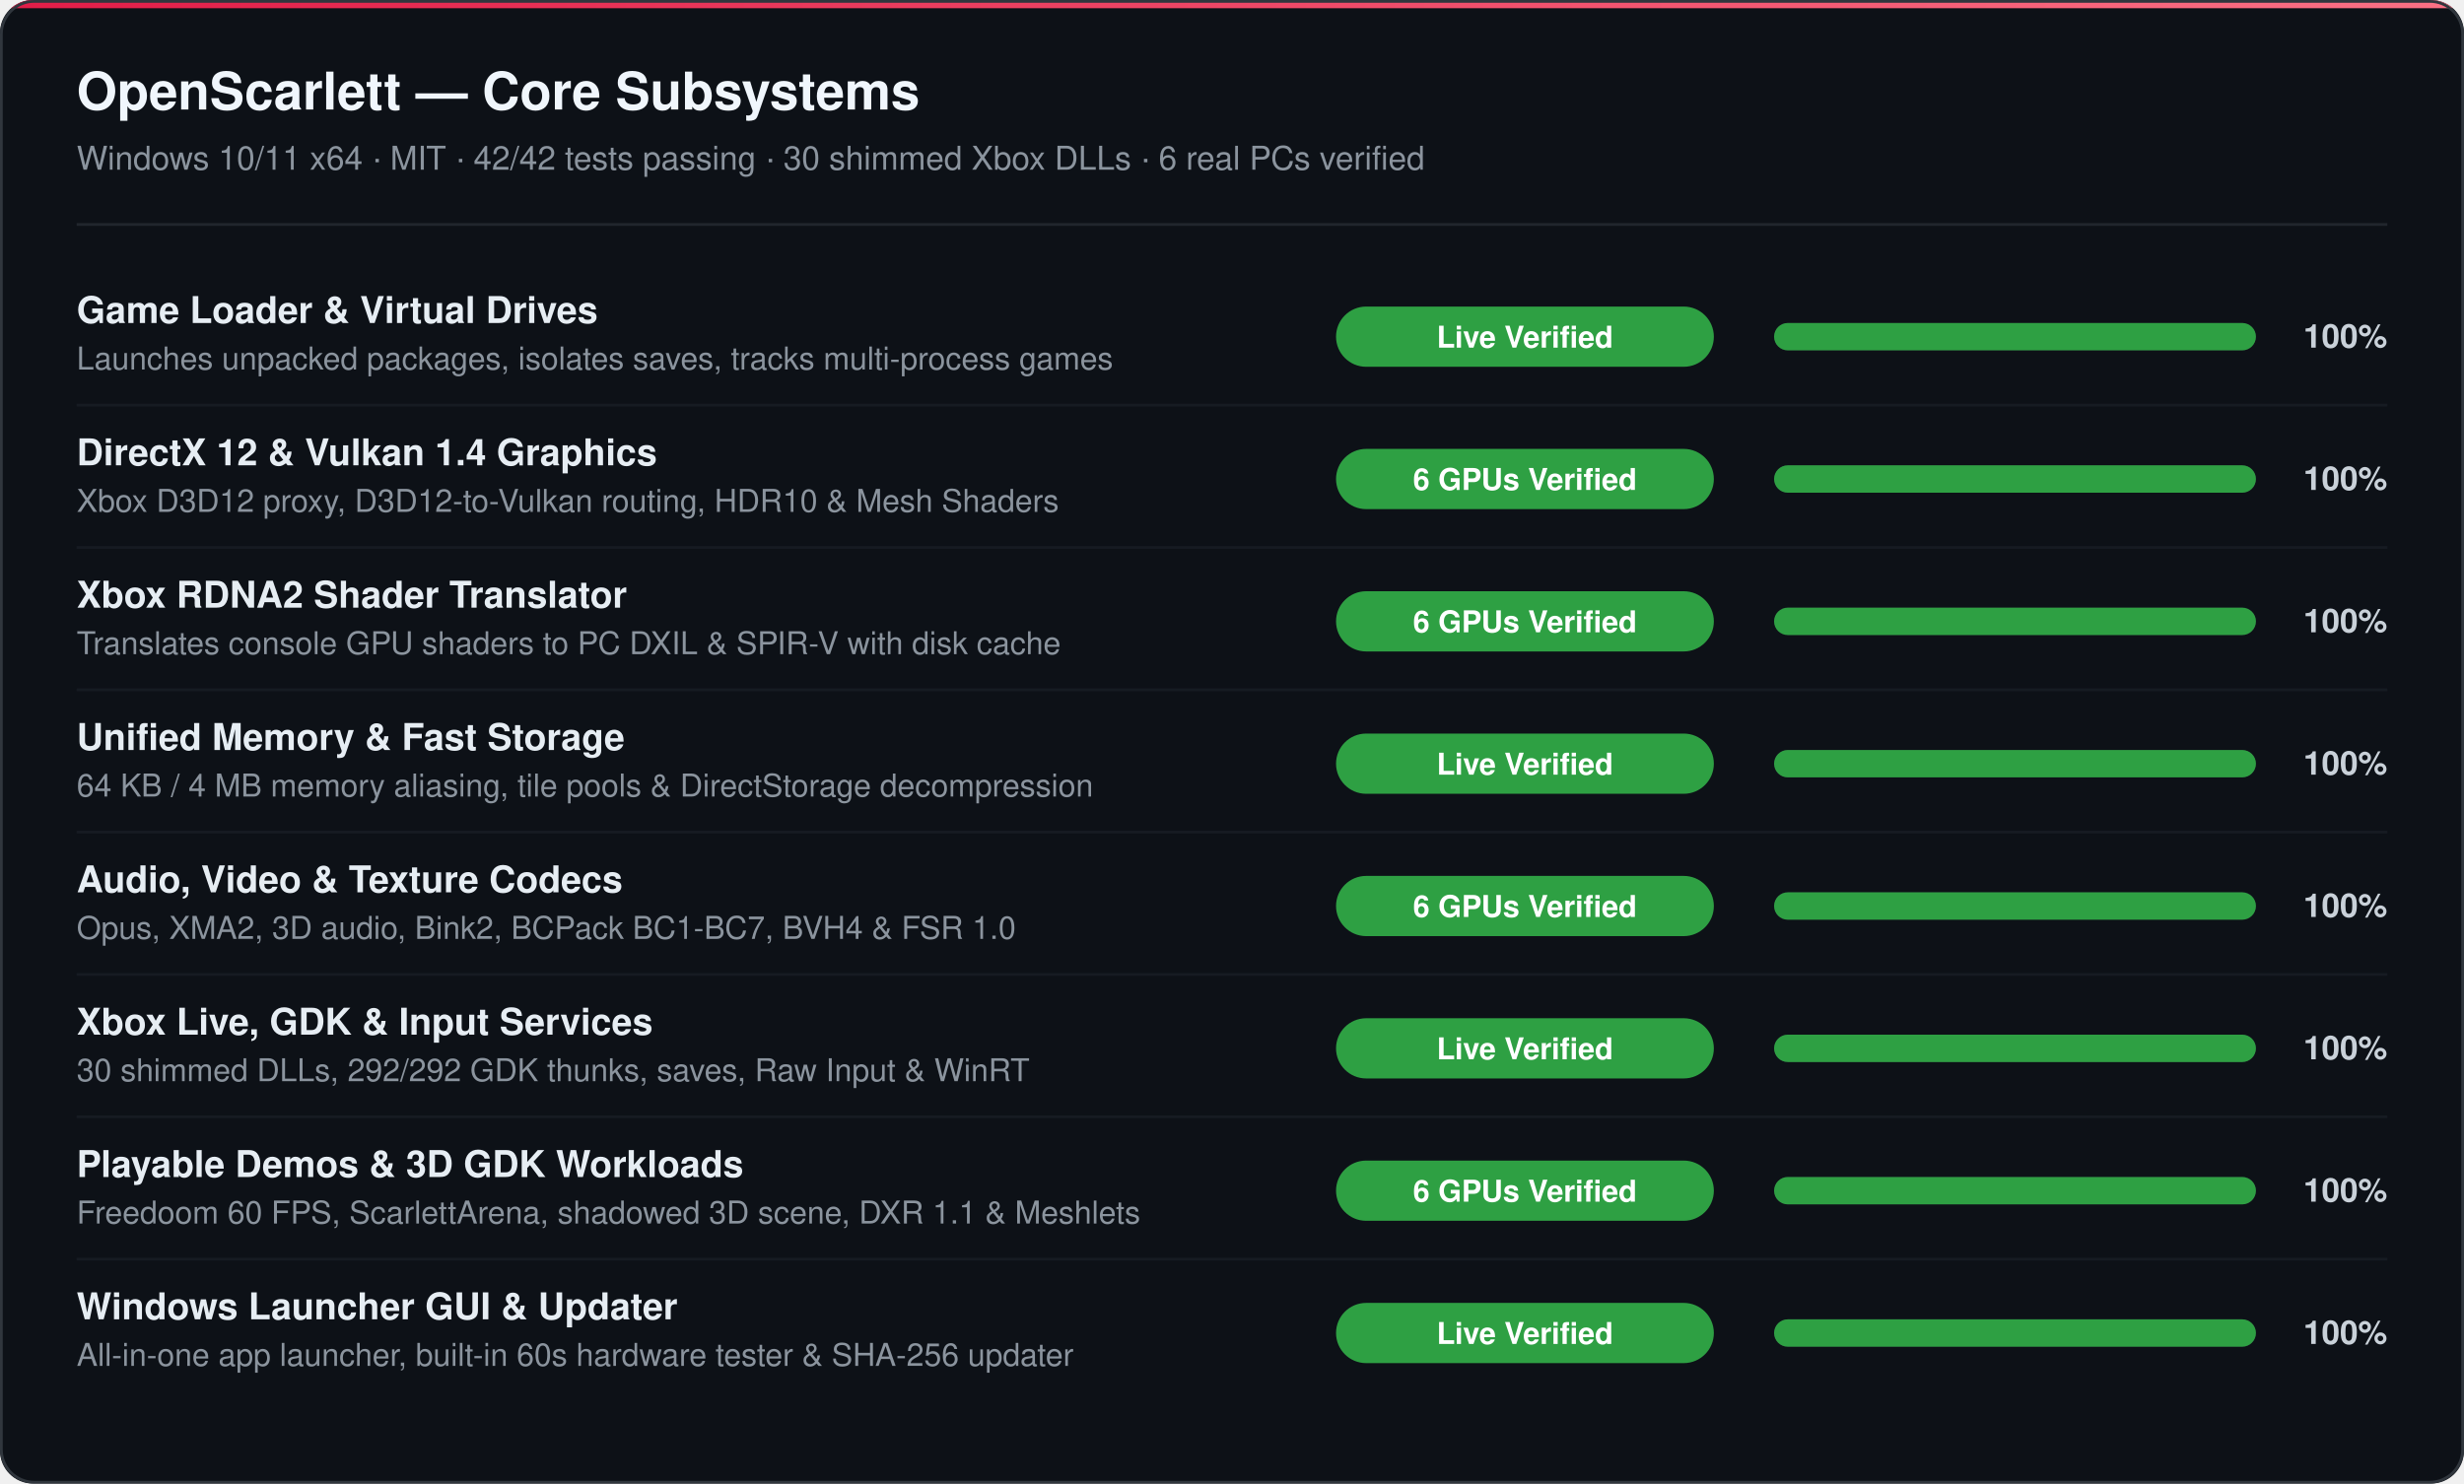
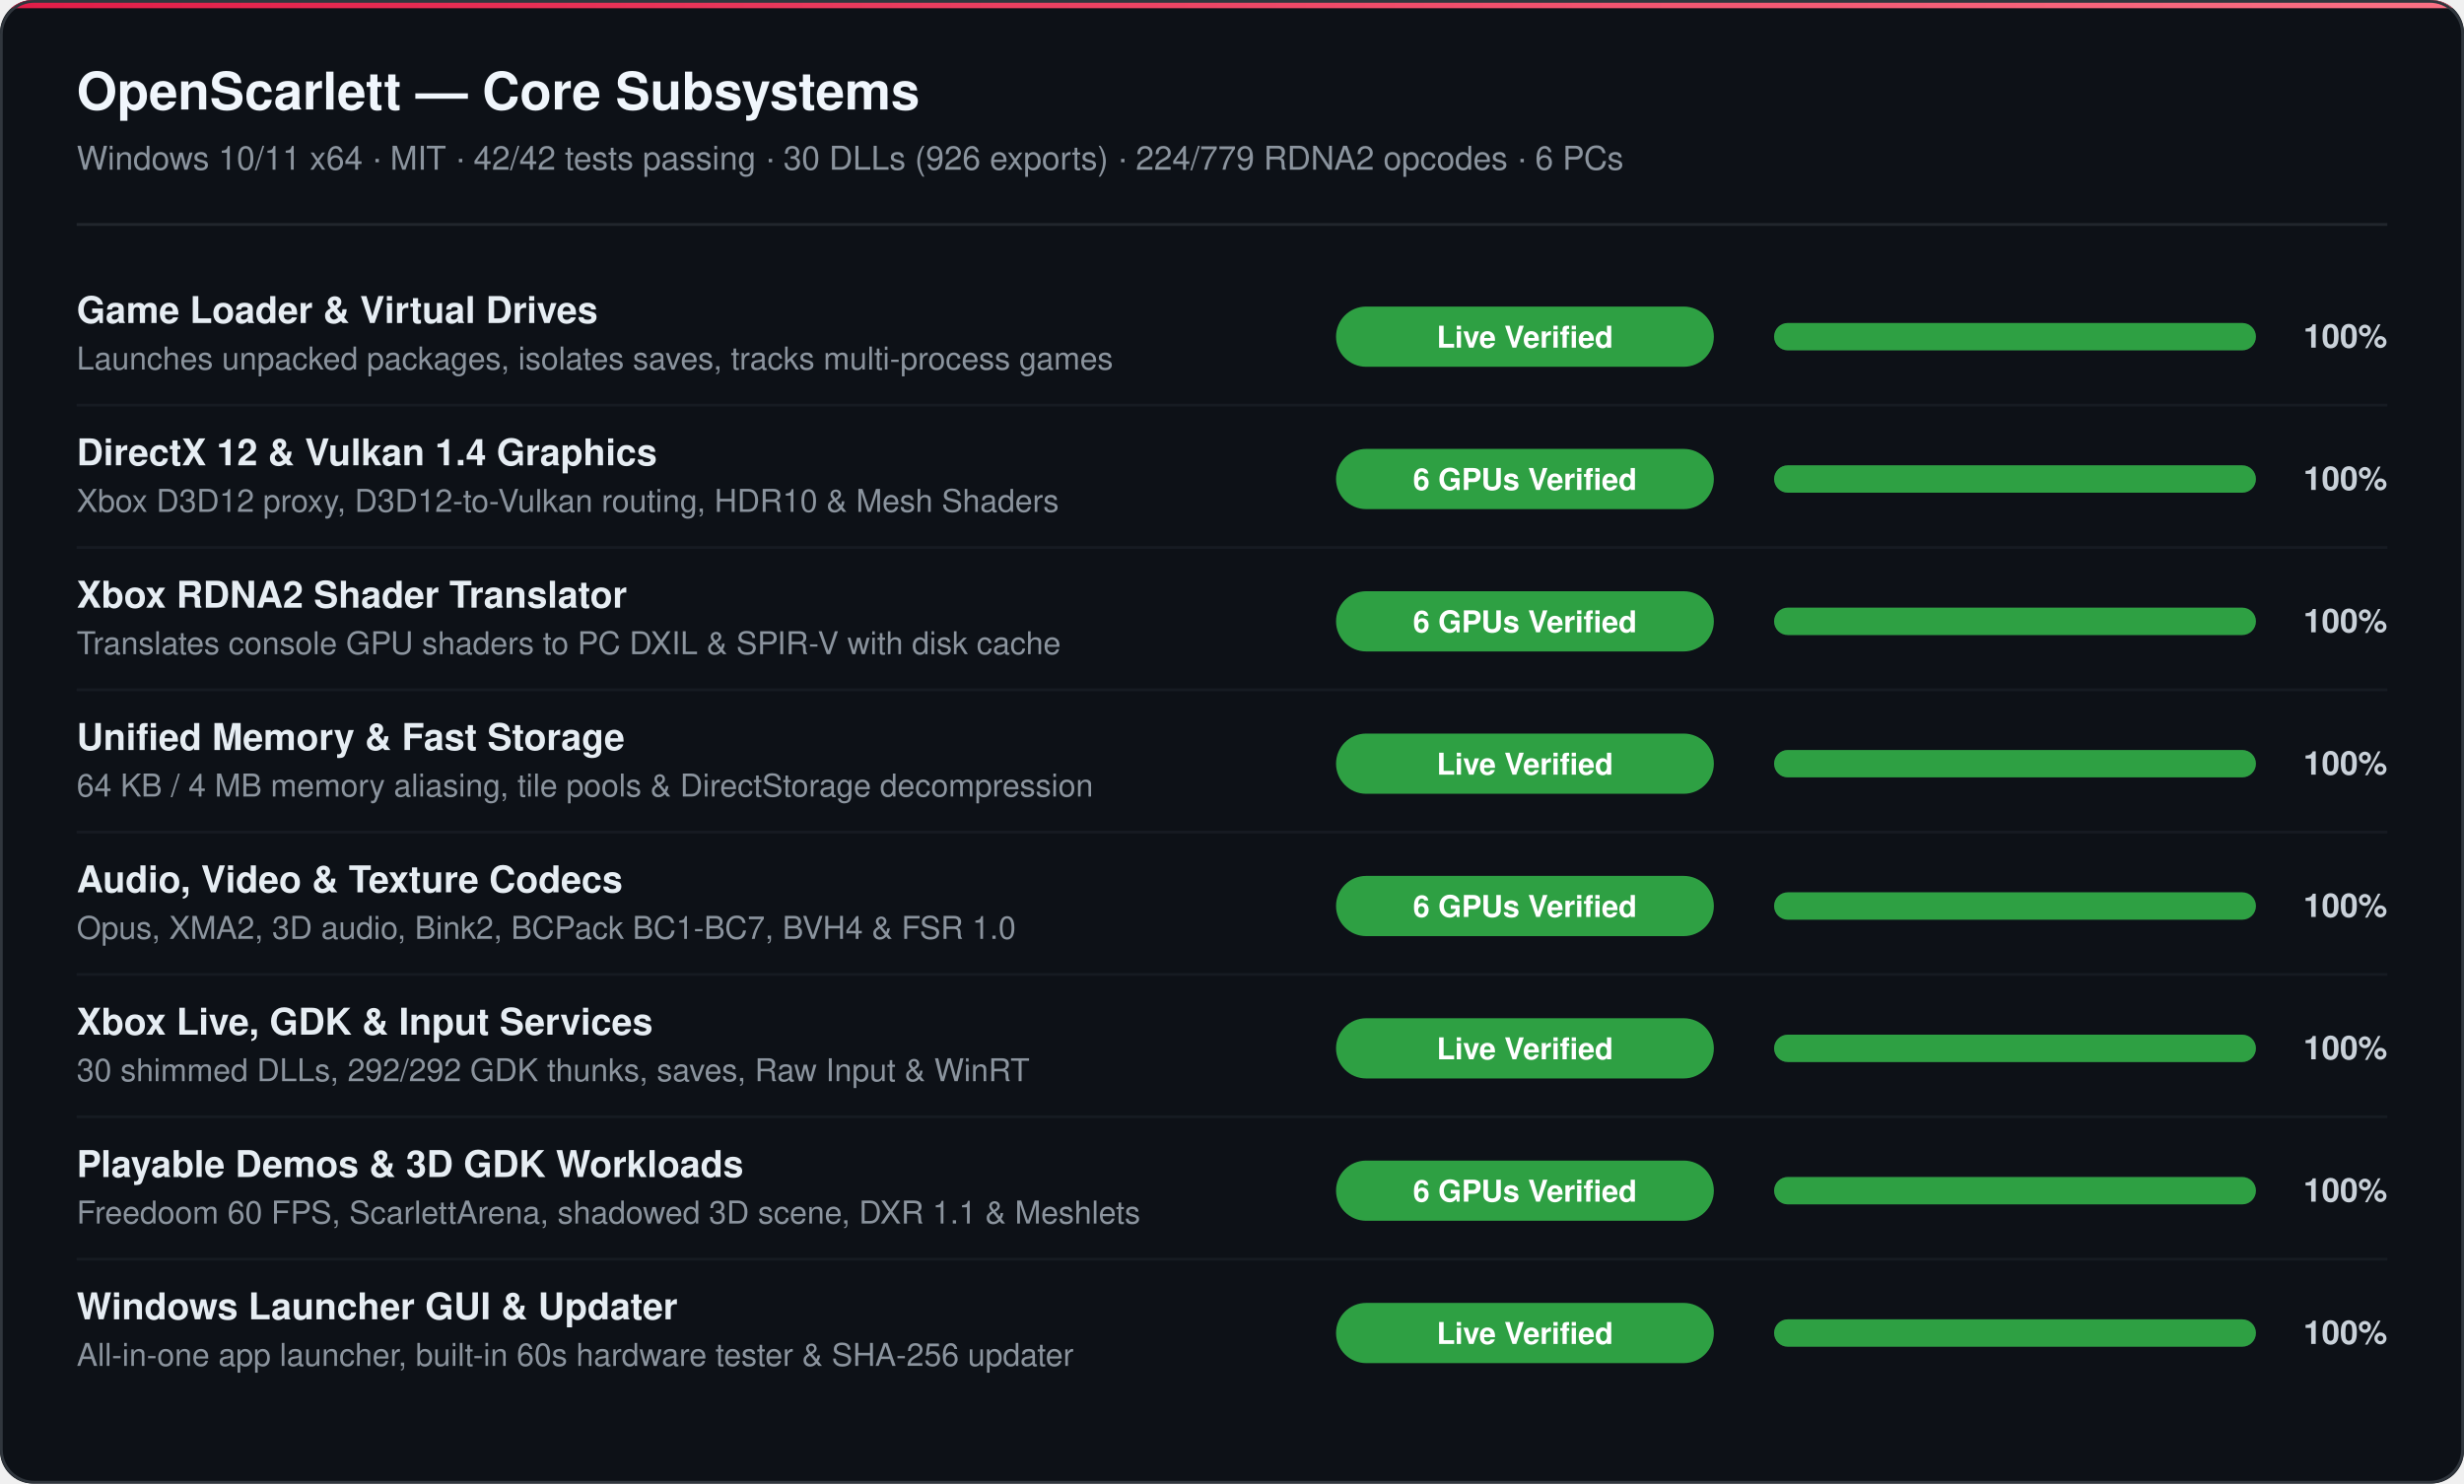
<svg xmlns="http://www.w3.org/2000/svg" width="900" height="542" viewBox="0 0 900 542" role="img" aria-label="OpenScarlett Core Subsystems (42/42 tests passing)">
  <defs>
    <linearGradient id="accentBar" x1="0%" y1="0%" x2="100%" y2="0%">
      <stop offset="0%" stop-color="#e11d48" />
      <stop offset="100%" stop-color="#fb7185" />
    </linearGradient>
    <clipPath id="cardClip">
      <rect width="900" height="542" rx="12" />
    </clipPath>
  </defs>
  <style>
    text { font-family: -apple-system, 'Segoe UI', Helvetica, Arial, sans-serif; }
    .h1 { font-size: 19px; font-weight: 700; fill: #f0f6fc; }
    .sub { font-size: 12px; fill: #8b949e; }
    .name { font-size: 13.5px; fill: #e6edf3; font-weight: 600; }
    .desc { font-size: 11.5px; fill: #8b949e; }
    .pill { font-size: 11px; fill: #ffffff; font-weight: 600; }
    .pct { font-size: 12px; fill: #c9d1d9; font-weight: 600; }
  </style>
  <g clip-path="url(#cardClip)">
    <rect width="900" height="542" fill="#0d1117" />
    <rect x="0" y="0" width="900" height="3" fill="url(#accentBar)" />
    <text class="h1" x="28" y="40">OpenScarlett — Core Subsystems</text>
-     <text class="sub" x="28" y="62">Windows 10/11 x64 · MIT · 42/42 tests passing · 30 shimmed Xbox DLLs · 6 real PCs verified</text>
+     <text class="sub" x="28" y="62">Windows 10/11 x64 · MIT · 42/42 tests passing · 30 DLLs (926 exports) · 224/779 RDNA2 opcodes · 6 PCs</text>
    <line x1="28" y1="82" x2="872" y2="82" stroke="#21262d" stroke-width="1" />
    <text class="name" x="28" y="118">Game Loader &amp; Virtual Drives</text>
    <text class="desc" x="28" y="135">Launches unpacked packages, isolates saves, tracks multi-process games</text>
    <rect x="488" y="112" width="138" height="22" rx="11" fill="#2ea043" />
    <text class="pill" x="557" y="127" text-anchor="middle">Live Verified</text>
    <rect x="648" y="118" width="176" height="10" rx="5" fill="#21262d" />
    <rect x="648" y="118" width="176" height="10" rx="5" fill="#2ea043" />
    <text class="pct" x="872" y="127" text-anchor="end">100%</text>
    <line x1="28" y1="148" x2="872" y2="148" stroke="#161b22" stroke-width="1" />
    <text class="name" x="28" y="170">DirectX 12 &amp; Vulkan 1.4 Graphics</text>
    <text class="desc" x="28" y="187">Xbox D3D12 proxy, D3D12-to-Vulkan routing, HDR10 &amp; Mesh Shaders</text>
    <rect x="488" y="164" width="138" height="22" rx="11" fill="#2ea043" />
    <text class="pill" x="557" y="179" text-anchor="middle">6 GPUs Verified</text>
    <rect x="648" y="170" width="176" height="10" rx="5" fill="#21262d" />
    <rect x="648" y="170" width="176" height="10" rx="5" fill="#2ea043" />
    <text class="pct" x="872" y="179" text-anchor="end">100%</text>
    <line x1="28" y1="200" x2="872" y2="200" stroke="#161b22" stroke-width="1" />
    <text class="name" x="28" y="222">Xbox RDNA2 Shader Translator</text>
    <text class="desc" x="28" y="239">Translates console GPU shaders to PC DXIL &amp; SPIR-V with disk cache</text>
    <rect x="488" y="216" width="138" height="22" rx="11" fill="#2ea043" />
    <text class="pill" x="557" y="231" text-anchor="middle">6 GPUs Verified</text>
    <rect x="648" y="222" width="176" height="10" rx="5" fill="#21262d" />
    <rect x="648" y="222" width="176" height="10" rx="5" fill="#2ea043" />
    <text class="pct" x="872" y="231" text-anchor="end">100%</text>
    <line x1="28" y1="252" x2="872" y2="252" stroke="#161b22" stroke-width="1" />
    <text class="name" x="28" y="274">Unified Memory &amp; Fast Storage</text>
    <text class="desc" x="28" y="291">64 KB / 4 MB memory aliasing, tile pools &amp; DirectStorage decompression</text>
    <rect x="488" y="268" width="138" height="22" rx="11" fill="#2ea043" />
    <text class="pill" x="557" y="283" text-anchor="middle">Live Verified</text>
    <rect x="648" y="274" width="176" height="10" rx="5" fill="#21262d" />
    <rect x="648" y="274" width="176" height="10" rx="5" fill="#2ea043" />
    <text class="pct" x="872" y="283" text-anchor="end">100%</text>
    <line x1="28" y1="304" x2="872" y2="304" stroke="#161b22" stroke-width="1" />
    <text class="name" x="28" y="326">Audio, Video &amp; Texture Codecs</text>
    <text class="desc" x="28" y="343">Opus, XMA2, 3D audio, Bink2, BCPack BC1-BC7, BVH4 &amp; FSR 1.0</text>
    <rect x="488" y="320" width="138" height="22" rx="11" fill="#2ea043" />
    <text class="pill" x="557" y="335" text-anchor="middle">6 GPUs Verified</text>
    <rect x="648" y="326" width="176" height="10" rx="5" fill="#21262d" />
    <rect x="648" y="326" width="176" height="10" rx="5" fill="#2ea043" />
    <text class="pct" x="872" y="335" text-anchor="end">100%</text>
    <line x1="28" y1="356" x2="872" y2="356" stroke="#161b22" stroke-width="1" />
    <text class="name" x="28" y="378">Xbox Live, GDK &amp; Input Services</text>
    <text class="desc" x="28" y="395">30 shimmed DLLs, 292/292 GDK thunks, saves, Raw Input &amp; WinRT</text>
    <rect x="488" y="372" width="138" height="22" rx="11" fill="#2ea043" />
    <text class="pill" x="557" y="387" text-anchor="middle">Live Verified</text>
    <rect x="648" y="378" width="176" height="10" rx="5" fill="#21262d" />
    <rect x="648" y="378" width="176" height="10" rx="5" fill="#2ea043" />
    <text class="pct" x="872" y="387" text-anchor="end">100%</text>
    <line x1="28" y1="408" x2="872" y2="408" stroke="#161b22" stroke-width="1" />
    <text class="name" x="28" y="430">Playable Demos &amp; 3D GDK Workloads</text>
    <text class="desc" x="28" y="447">Freedoom 60 FPS, ScarlettArena, shadowed 3D scene, DXR 1.1 &amp; Meshlets</text>
    <rect x="488" y="424" width="138" height="22" rx="11" fill="#2ea043" />
    <text class="pill" x="557" y="439" text-anchor="middle">6 GPUs Verified</text>
    <rect x="648" y="430" width="176" height="10" rx="5" fill="#21262d" />
    <rect x="648" y="430" width="176" height="10" rx="5" fill="#2ea043" />
    <text class="pct" x="872" y="439" text-anchor="end">100%</text>
    <line x1="28" y1="460" x2="872" y2="460" stroke="#161b22" stroke-width="1" />
    <text class="name" x="28" y="482">Windows Launcher GUI &amp; Updater</text>
    <text class="desc" x="28" y="499">All-in-one app launcher, built-in 60s hardware tester &amp; SHA-256 updater</text>
    <rect x="488" y="476" width="138" height="22" rx="11" fill="#2ea043" />
    <text class="pill" x="557" y="491" text-anchor="middle">Live Verified</text>
    <rect x="648" y="482" width="176" height="10" rx="5" fill="#21262d" />
    <rect x="648" y="482" width="176" height="10" rx="5" fill="#2ea043" />
    <text class="pct" x="872" y="491" text-anchor="end">100%</text>
  </g>
  <rect x="0.5" y="0.5" width="899" height="541" rx="12" fill="none" stroke="#30363d" stroke-width="1" />
</svg>
